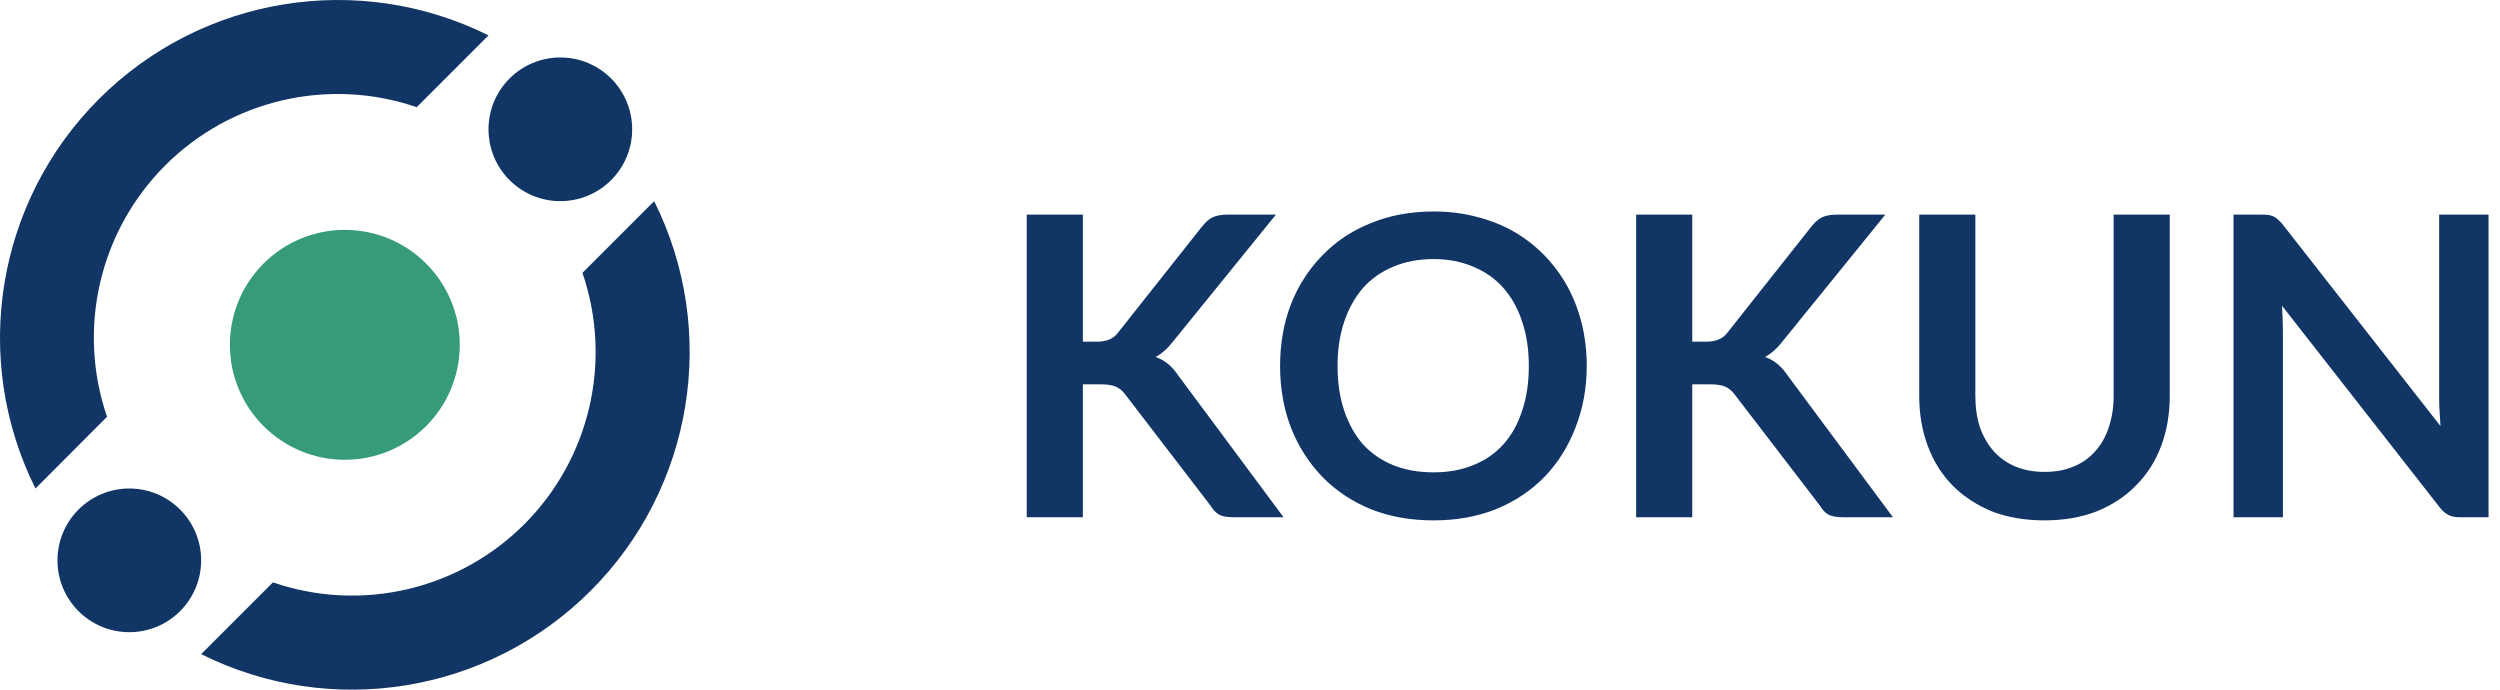
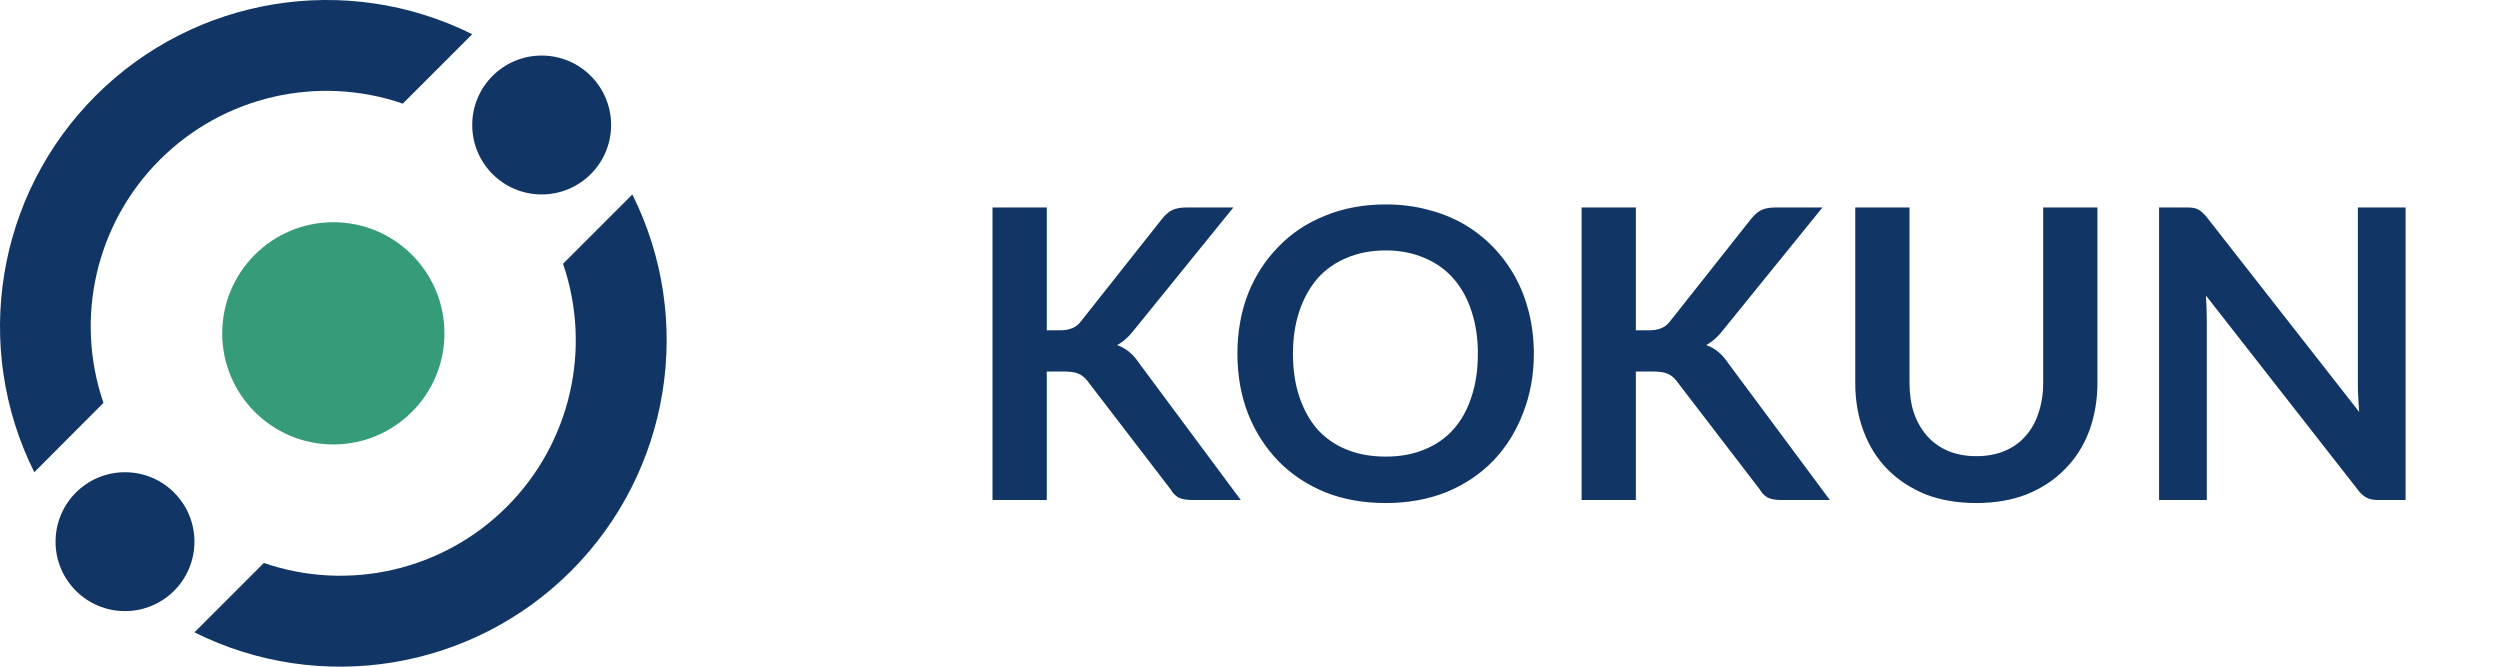
- <svg xmlns="http://www.w3.org/2000/svg" width="87px" height="24px" viewBox="0 0 87 24" version="1.1">
+ <svg xmlns="http://www.w3.org/2000/svg" width="90px" height="24px" viewBox="0 0 90 24" version="1.1">
  <g id="Page-1" stroke="none" stroke-width="1" fill="none" fill-rule="evenodd">
    <g id="aion_pay_logo_dark">
      <g id="kokun_logo-copy" transform="translate(0, 0)" fill-rule="nonzero">
        <circle id="Oval" fill="#113665" cx="19.5" cy="4.5" r="2.5" />
        <circle id="Oval" fill="#369B79" cx="12" cy="12" r="4" />
        <circle id="Oval" fill="#113665" cx="4.5" cy="19.5" r="2.5" />
        <path d="M3.725,14.503 C2.674,11.44 3.46,8.045 5.751,5.755 C8.042,3.465 11.437,2.679 14.501,3.73 L17,1.231 C12.475,-1.02 7.017,-0.128 3.443,3.446 C-0.13,7.02 -1.02,12.477 1.234,17 L3.725,14.503 Z" id="Path" fill="#113665" />
        <path d="M22.765,7 L20.269,9.496 C21.32,12.559 20.535,15.954 18.245,18.244 C15.955,20.533 12.561,21.319 9.498,20.267 L7,22.765 C11.524,25.02 16.983,24.131 20.557,20.557 C24.131,16.983 25.02,11.524 22.765,7 L22.765,7 Z" id="Path" fill="#113665" />
      </g>
      <g id="AION-PAY" transform="translate(34, 4)" fill="#113665" font-family="Lato-Bold, Lato" font-size="14.56" font-weight="bold">
        <text id="KOKUN">
          <tspan x="0.559" y="14">KOKUN</tspan>
        </text>
      </g>
    </g>
  </g>
</svg>
